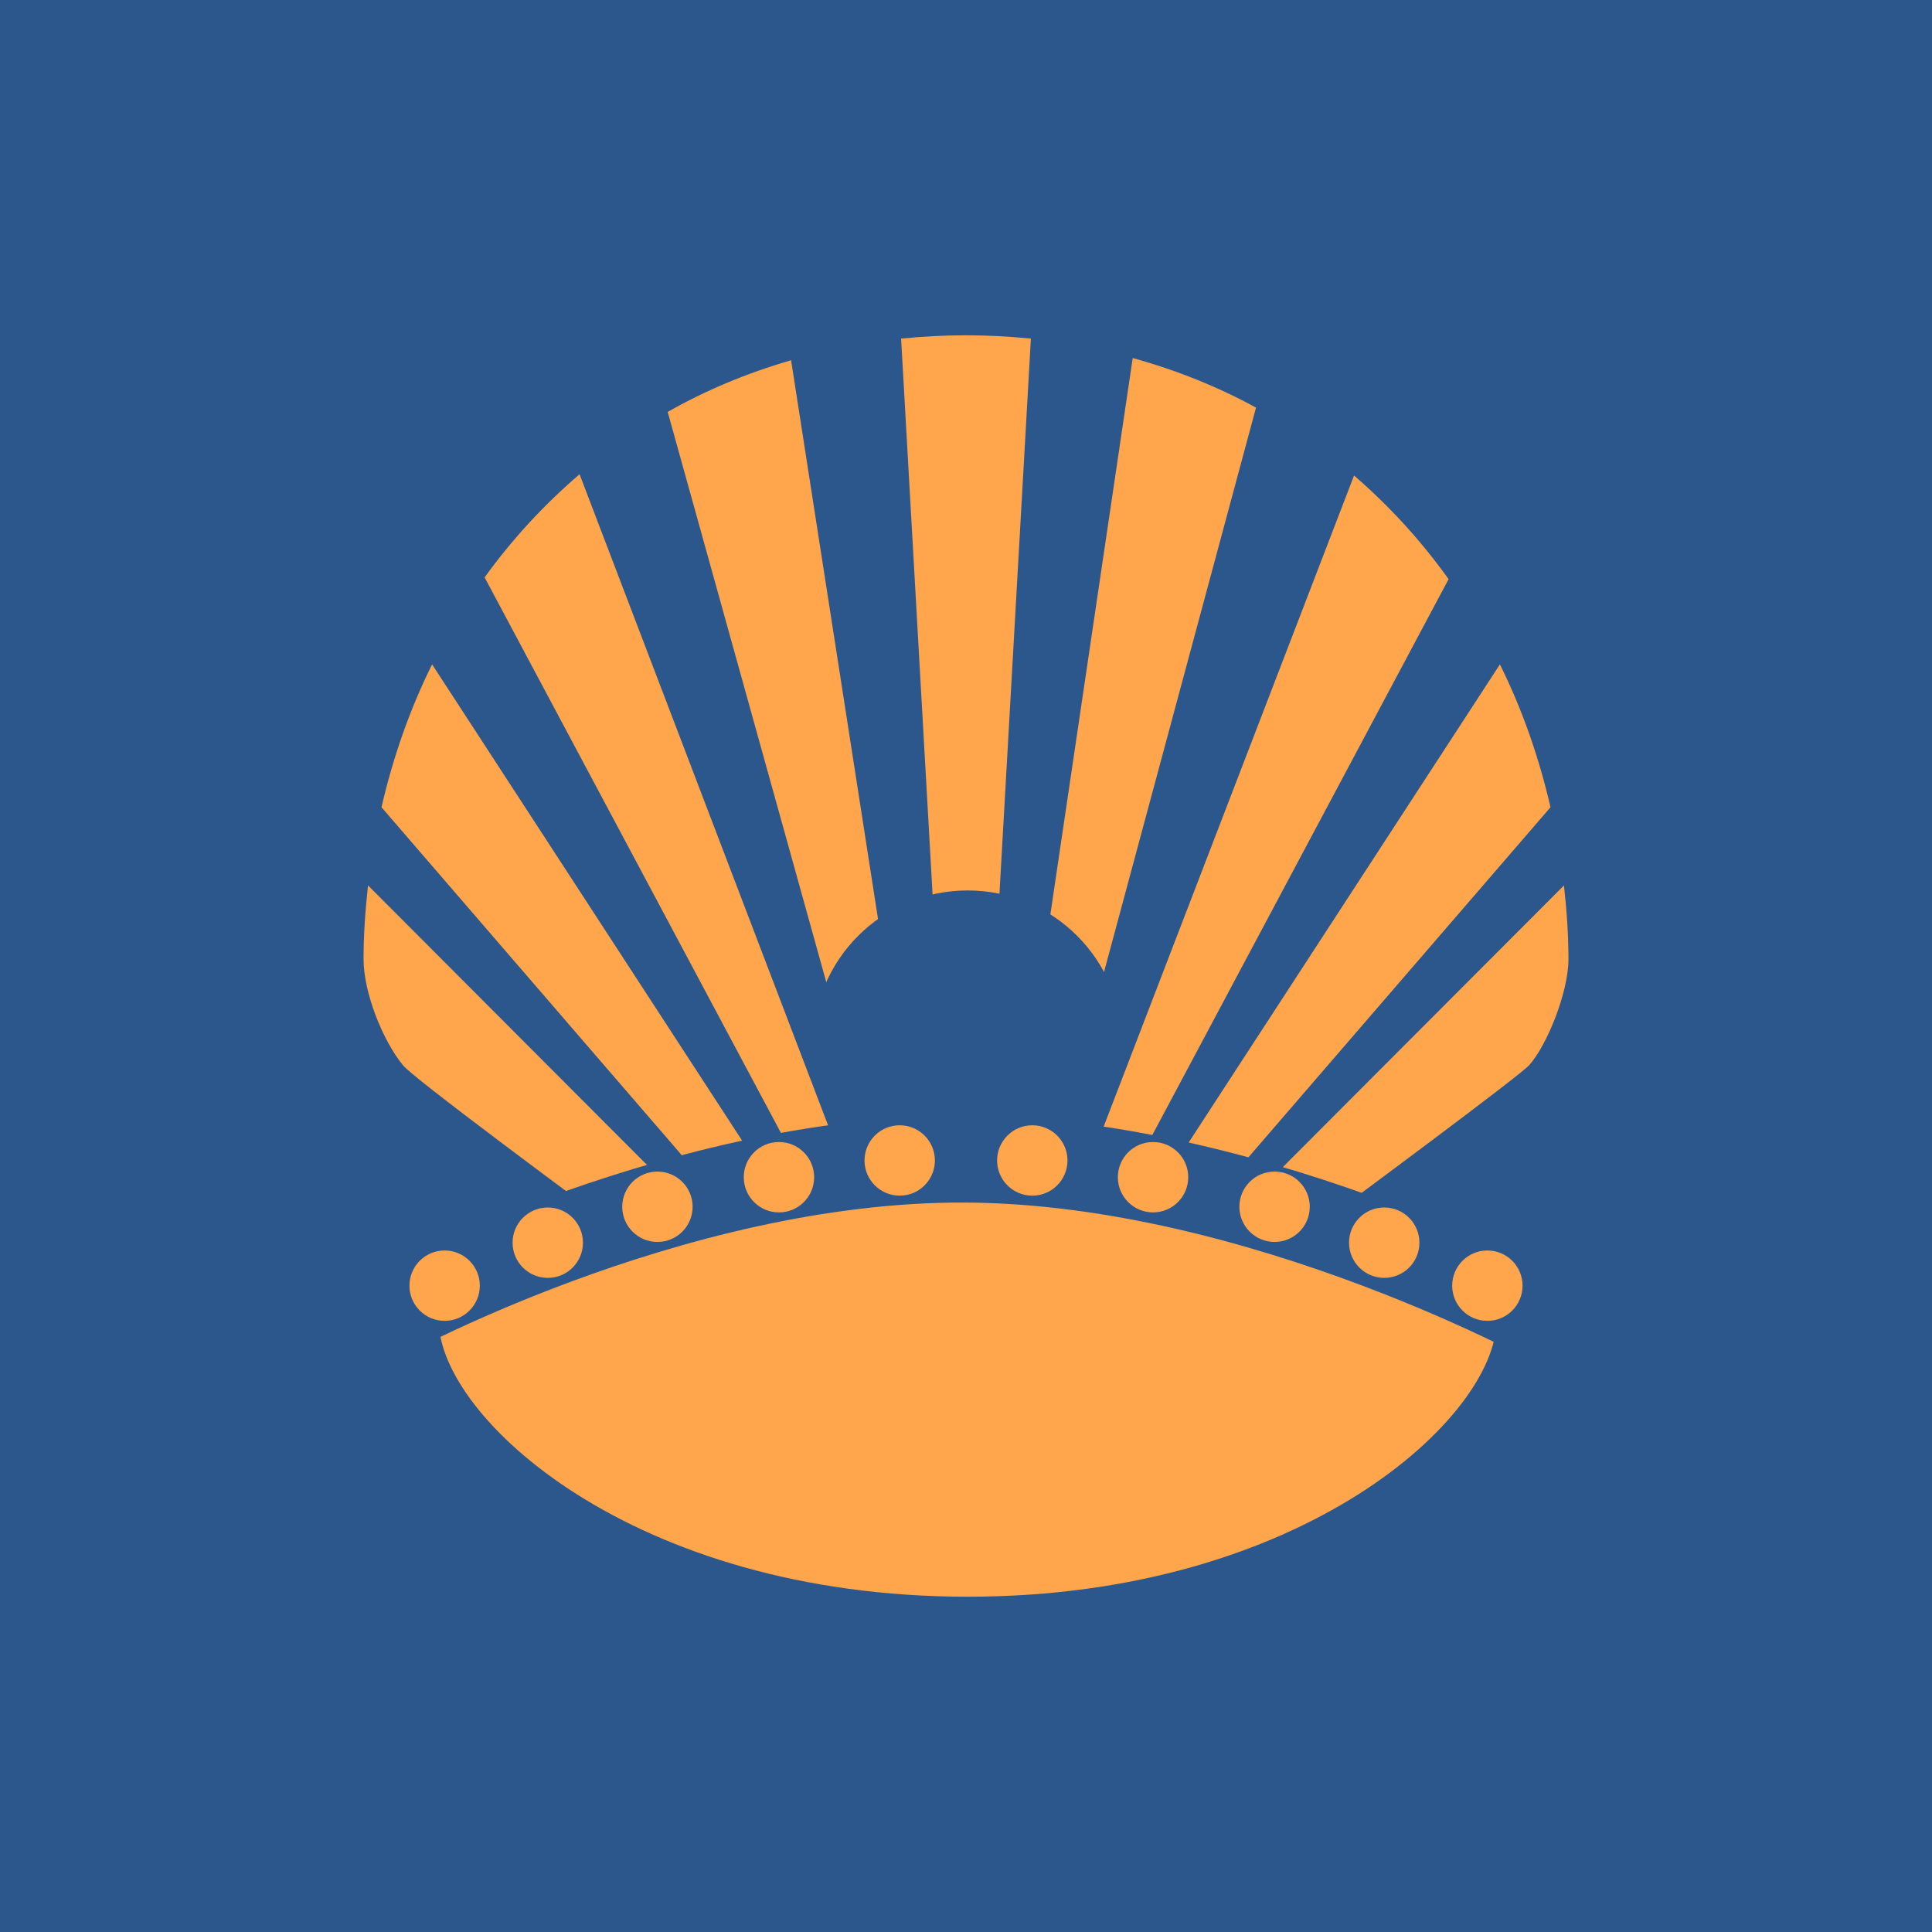
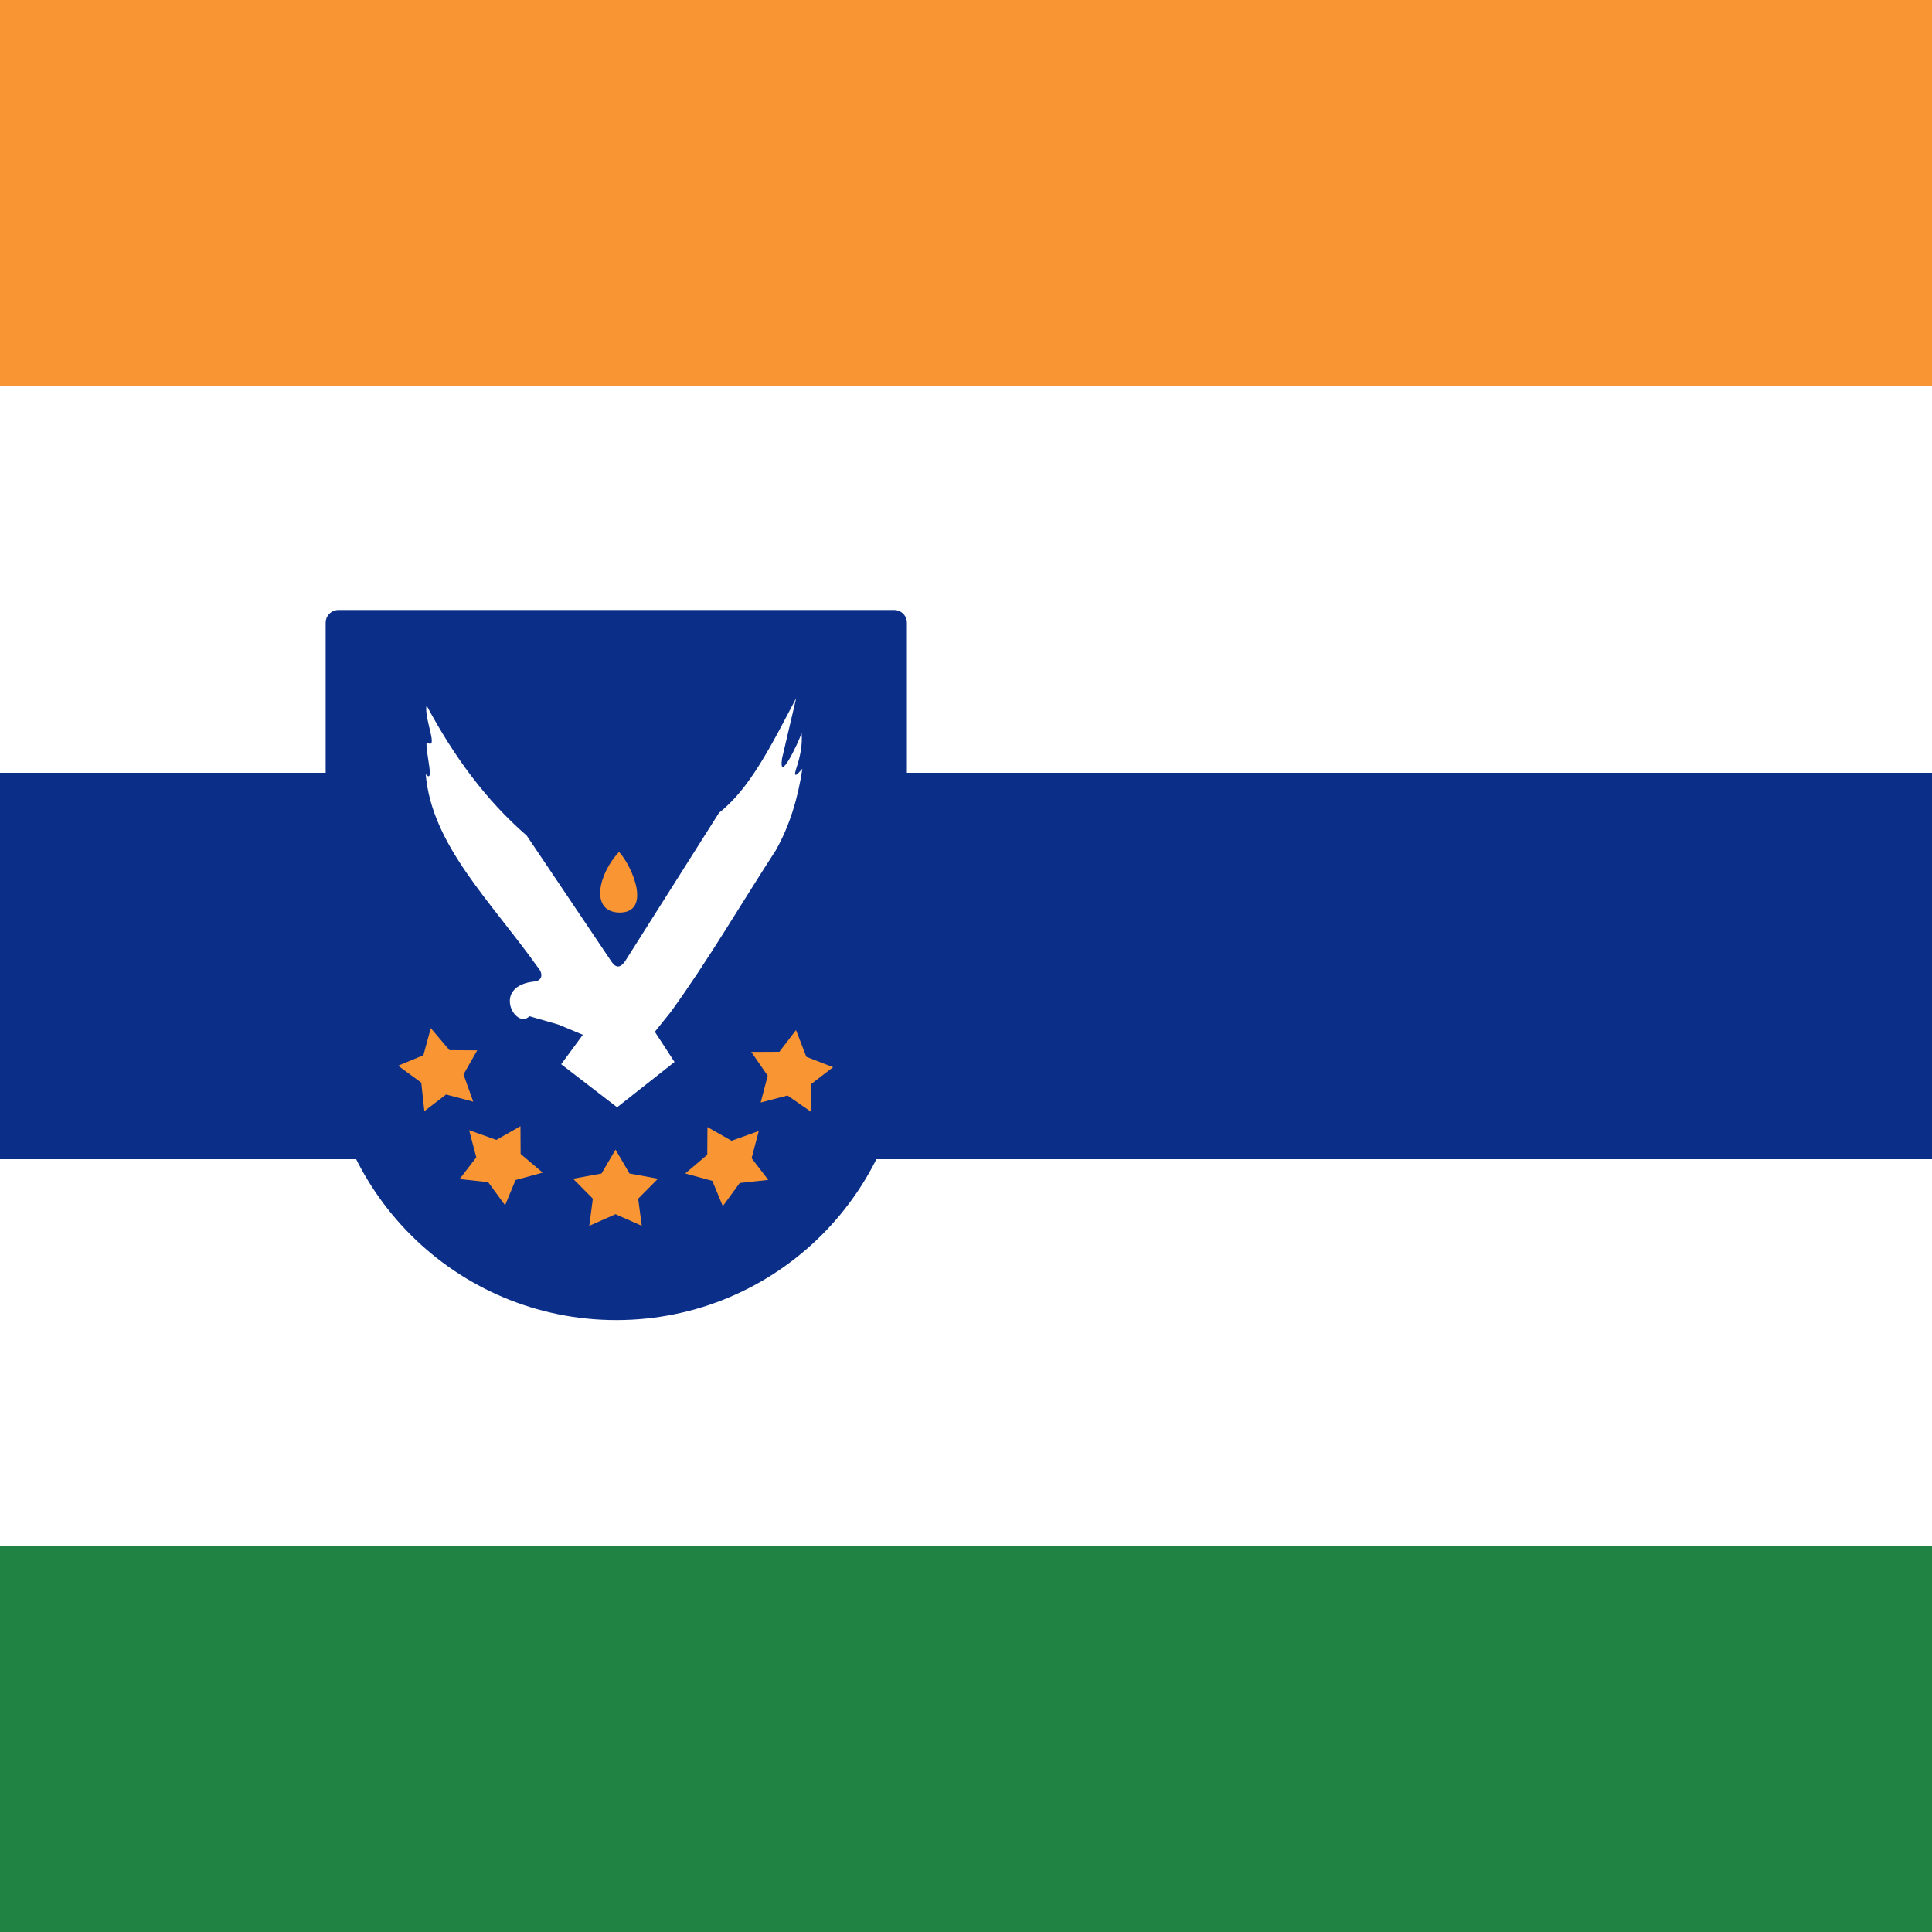
- <svg xmlns="http://www.w3.org/2000/svg" height="100%" stroke-miterlimit="10" style="fill-rule:nonzero;clip-rule:evenodd;stroke-linecap:round;stroke-linejoin:round;" version="1.1" viewBox="0 0 400 400" width="100%" xml:space="preserve">
-   <defs />
-   <clipPath id="ArtboardFrame">
-     <rect height="400" width="400" x="0" y="0" />
-   </clipPath>
-   <g clip-path="url(#ArtboardFrame)" id="Layer-2">
-     <g opacity="1">
-       <path d="M-2.84217e-14 400L400 400L400 8.52651e-14L-2.84217e-14 8.52651e-14L-2.84217e-14 400Z" fill="#2b578c" fill-rule="nonzero" opacity="1" stroke="none" />
-       <path d="M200 63.894C176.562 63.894 160.64 87.707 169.61 109.362L199.383 181.243C199.606 181.787 200.392 181.787 200.617 181.243L230.39 109.362C239.358 87.707 223.438 63.894 200 63.894ZM125.651 94.135C117.812 94.438 109.985 97.552 103.767 103.769C87.197 120.34 92.768 148.434 114.422 157.404L186.304 187.177C186.856 187.4 187.378 186.848 187.155 186.304L157.402 114.424C151.795 100.891 138.716 93.63 125.651 94.135ZM274.347 94.135C261.281 93.63 248.203 100.891 242.596 114.424L212.823 186.304C212.6 186.856 213.152 187.38 213.696 187.155L285.576 157.404C307.23 148.434 312.816 120.325 296.231 103.747C290.017 97.534 282.188 94.438 274.347 94.135ZM97.133 167.08C79.622 166.879 63.894 180.958 63.894 200C63.894 223.438 87.707 239.36 109.36 230.39L181.243 200.617C181.787 200.392 181.787 199.608 181.243 199.383L109.36 169.61C105.301 167.928 101.174 167.126 97.133 167.08ZM302.866 167.08C298.826 167.126 294.697 167.928 290.638 169.61L218.757 199.383C218.213 199.608 218.213 200.392 218.757 200.617L290.638 230.39C312.291 239.36 336.106 223.438 336.106 200C336.106 180.958 320.378 166.879 302.866 167.08ZM213.696 212.825C213.144 212.6 212.62 213.152 212.845 213.696L242.596 285.576C251.566 307.232 279.675 312.816 296.253 296.233C312.823 279.66 307.23 251.566 285.576 242.598L213.696 212.825ZM186.304 212.845L114.422 242.598C92.768 251.566 87.19 279.655 103.767 296.233C120.34 312.803 148.434 307.232 157.402 285.576L187.175 213.696C187.4 213.144 186.848 212.622 186.304 212.845ZM200 218.353C199.75 218.353 199.495 218.485 199.383 218.757L169.61 290.638C160.64 312.293 176.562 336.106 200 336.106C223.438 336.106 239.358 312.293 230.39 290.638L200.617 218.757C200.505 218.485 200.25 218.353 200 218.353Z" fill="#ffa54b" fill-rule="nonzero" opacity="0" stroke="none" />
+ <svg xmlns="http://www.w3.org/2000/svg" width="400" height="400" viewBox="0 0 400 400">
+   <g id="Group-copy">
+     <g id="Group">
+       <path id="Rectangle" fill="#f99633" fill-rule="evenodd" stroke="none" d="M 0 80 L 400 80 L 400 0 L 0 0 Z" />
+       <path id="Rectangle-copy" fill="#ffffff" fill-rule="evenodd" stroke="none" d="M 0 160 L 400 160 L 400 80 L 0 80 Z" />
+       <path id="Rectangle-copy-2" fill="#0b2f89" fill-rule="evenodd" stroke="none" d="M 0 319.92 L 400 319.92 L 400 160 L 0 160 Z" />
+       <path id="Rectangle-copy-3" fill="#ffffff" fill-rule="evenodd" stroke="none" d="M 0 320 L 400 320 L 400 240 L 0 240 Z" />
+       <path id="Rectangle-copy-4" fill="#218343" fill-rule="evenodd" stroke="none" d="M 0 400 L 400 400 L 400 320 L 0 320 Z" />
    </g>
-     <path d="M83.569 195.178C83.569 130.687 135.849 78.406 200.341 78.406C264.832 78.406 317.113 130.687 317.113 195.178C317.113 259.67 264.832 311.95 200.341 311.95C135.849 311.95 83.569 259.67 83.569 195.178Z" fill="#2b578c" fill-rule="nonzero" opacity="1" stroke="none" />
-     <path d="M138.237 85.285L200 307.362L163.786 74.584C154.674 77.236 146.109 80.798 138.237 85.285ZM78.983 167.131L200 307.362L89.46 137.551C84.832 146.872 81.367 156.811 78.983 167.131ZM75.269 198.587C75.269 205.426 79.17 215.359 83.446 220.566C87.721 225.774 200 307.362 200 307.362L76.197 183.318C75.643 188.362 75.269 193.448 75.269 198.587ZM100.333 119.542L198.101 302.827L119.992 98.188C112.598 104.524 106.008 111.676 100.333 119.542ZM280.341 98.453L200 307.362L299.917 119.909C294.269 112.016 287.714 104.817 280.341 98.453ZM310.539 137.551L200 307.362L321.017 167.131C318.633 156.811 315.168 146.872 310.539 137.551ZM324.731 198.587C324.731 193.448 324.357 188.362 323.803 183.318L200 307.362C200 307.362 312.902 224.652 316.596 220.539C320.289 216.426 324.731 205.426 324.731 198.587ZM234.516 74.129L200 307.362L260.044 84.394C252.151 80.077 243.614 76.644 234.516 74.129ZM200 69.418C195.413 69.418 190.943 69.669 186.564 70.104L200 307.362L213.436 70.104C209.057 69.669 204.587 69.418 200 69.418Z" fill="#ffa54b" fill-rule="nonzero" opacity="1" stroke="none" />
-     <path d="M200.341 330.583C130.77 330.583 90.854 293.2 90.854 273.47C90.854 253.74 149.181 243.674 200.341 243.674C251.5 243.674 309.827 253.74 309.827 273.47C309.827 293.2 269.911 330.583 200.341 330.583Z" fill="#ffa54b" fill-rule="nonzero" opacity="1" stroke="none" />
-     <path d="M76.987 273.911C76.987 273.911 138.192 239.685 199.869 239.976C261.546 240.267 323.695 275.074 323.695 275.074" fill="none" opacity="1" stroke="#2b578c" stroke-linecap="butt" stroke-linejoin="miter" stroke-width="18" />
-     <path d="M168.292 216.409C168.292 198.708 182.64 184.36 200.341 184.36C218.041 184.36 232.39 198.708 232.39 216.409C232.39 234.109 218.041 248.458 200.341 248.458C182.64 248.458 168.292 234.109 168.292 216.409Z" fill="#2b578c" fill-rule="nonzero" opacity="1" stroke="none" />
-     <g opacity="1">
-       <path d="M84.77 266.184C84.77 262.16 88.032 258.898 92.056 258.898C96.08 258.898 99.342 262.16 99.342 266.184C99.342 270.208 96.08 273.47 92.056 273.47C88.032 273.47 84.77 270.208 84.77 266.184Z" fill="#ffa54b" fill-rule="nonzero" opacity="1" stroke="none" />
-       <path d="M106.124 257.285C106.124 253.261 109.386 249.999 113.41 249.999C117.434 249.999 120.696 253.261 120.696 257.285C120.696 261.309 117.434 264.571 113.41 264.571C109.386 264.571 106.124 261.309 106.124 257.285Z" fill="#ffa54b" fill-rule="nonzero" opacity="1" stroke="none" />
-       <path d="M128.827 249.848C128.827 245.824 132.089 242.562 136.113 242.562C140.137 242.562 143.399 245.824 143.399 249.848C143.399 253.872 140.137 257.134 136.113 257.134C132.089 257.134 128.827 253.872 128.827 249.848Z" fill="#ffa54b" fill-rule="nonzero" opacity="1" stroke="none" />
-       <path d="M153.988 243.73C153.988 239.706 157.25 236.444 161.274 236.444C165.298 236.444 168.56 239.706 168.56 243.73C168.56 247.754 165.298 251.016 161.274 251.016C157.25 251.016 153.988 247.754 153.988 243.73Z" fill="#ffa54b" fill-rule="nonzero" opacity="1" stroke="none" />
-       <path d="M178.988 240.263C178.988 236.239 182.25 232.977 186.274 232.977C190.298 232.977 193.56 236.239 193.56 240.263C193.56 244.287 190.298 247.549 186.274 247.549C182.25 247.549 178.988 244.287 178.988 240.263Z" fill="#ffa54b" fill-rule="nonzero" opacity="1" stroke="none" />
-     </g>
-     <g opacity="1">
-       <path d="M315.23 266.184C315.23 262.16 311.968 258.898 307.944 258.898C303.92 258.898 300.658 262.16 300.658 266.184C300.658 270.208 303.92 273.47 307.944 273.47C311.968 273.47 315.23 270.208 315.23 266.184Z" fill="#ffa54b" fill-rule="nonzero" opacity="1" stroke="none" />
-       <path d="M293.876 257.285C293.876 253.261 290.614 249.999 286.59 249.999C282.566 249.999 279.304 253.261 279.304 257.285C279.304 261.309 282.566 264.571 286.59 264.571C290.614 264.571 293.876 261.309 293.876 257.285Z" fill="#ffa54b" fill-rule="nonzero" opacity="1" stroke="none" />
-       <path d="M271.173 249.848C271.173 245.824 267.911 242.562 263.887 242.562C259.863 242.562 256.601 245.824 256.601 249.848C256.601 253.872 259.863 257.134 263.887 257.134C267.911 257.134 271.173 253.872 271.173 249.848Z" fill="#ffa54b" fill-rule="nonzero" opacity="1" stroke="none" />
-       <path d="M246.012 243.73C246.012 239.706 242.75 236.444 238.726 236.444C234.702 236.444 231.44 239.706 231.44 243.73C231.44 247.754 234.702 251.016 238.726 251.016C242.75 251.016 246.012 247.754 246.012 243.73Z" fill="#ffa54b" fill-rule="nonzero" opacity="1" stroke="none" />
-       <path d="M221.012 240.263C221.012 236.239 217.75 232.977 213.726 232.977C209.702 232.977 206.44 236.239 206.44 240.263C206.44 244.287 209.702 247.549 213.726 247.549C217.75 247.549 221.012 244.287 221.012 240.263Z" fill="#ffa54b" fill-rule="nonzero" opacity="1" stroke="none" />
+     <g id="g1">
+       <path id="Path-copy-7" fill="#0b2f89" stroke="none" d="M 185.529 128.929 L 70.461 128.929 L 70.461 212.908 C 70.463 212.983 70.461 213.061 70.461 213.136 C 70.461 244.912 96.22 270.671 127.995 270.671 C 159.77 270.671 185.529 244.912 185.529 213.136 C 185.529 213.059 185.527 212.983 185.527 212.908 L 185.527 128.929 L 185.529 128.929 Z" />
+       <g id="g2">
+         <path id="path2106-copy" fill="#ffffff" fill-rule="evenodd" stroke="none" d="M 115.675 212.143 L 109.607 210.396 C 106.733 213.351 101.539 203.976 110.891 203.185 C 112.349 202.851 112.471 201.48 111.258 200.149 C 101.52 186.487 89.4 174.974 88.137 160.295 C 90.063 162.426 88.094 155.91 88.32 153.653 C 91.042 155.597 87.698 148.621 88.32 146.062 C 93.915 156.516 100.52 165.594 109.055 173.011 C 114.927 181.74 120.799 190.471 126.671 199.201 C 127.656 200.595 128.56 200.245 129.423 199.011 C 135.907 188.764 142.39 178.515 148.875 168.267 C 155.236 163.317 159.701 154.303 164.839 144.545 C 163.861 148.72 162.882 152.895 161.904 157.07 C 161.186 162.409 165.304 153.756 165.962 151.779 C 166.178 154.183 165.658 156.754 164.839 159.158 C 164.148 161.41 165.186 160.181 166.124 159.158 C 165.207 165.262 163.494 170.955 160.619 176.048 C 153.381 187.189 146.694 198.711 138.906 209.472 L 135.579 213.619 L 139.652 219.871 L 127.766 229.248 L 116.186 220.334 L 120.671 214.239 L 115.675 212.146" />
+         <path id="path2108-copy" fill="#f99633" fill-rule="evenodd" stroke="none" d="M 128.165 176.378 C 123.838 180.985 122.122 188.804 128.232 188.938 C 134.927 188.969 131.019 179.49 128.165 176.378 Z" />
+         <g id="g3">
+           <path id="Star" fill="#f99633" fill-rule="evenodd" stroke="none" d="M 127.436 238.017 L 124.536 242.97 L 118.646 244.042 L 122.743 248.175 L 122.004 253.79 L 127.436 251.391 L 132.869 253.79 L 132.129 248.175 L 136.226 244.042 L 130.337 242.97 Z" />
+           <path id="Star-copy" fill="#f99633" fill-rule="evenodd" stroke="none" d="M 146.468 233.343 L 146.433 239.083 L 141.868 242.956 L 147.483 244.486 L 149.65 249.719 L 153.155 244.926 L 159.059 244.287 L 155.611 239.793 L 157.093 234.165 L 151.456 236.182 Z" />
+           <path id="Star-copy-2" fill="#f99633" fill-rule="evenodd" stroke="none" d="M 107.754 233.168 L 102.765 236.008 L 97.129 233.991 L 98.611 239.619 L 95.162 244.112 L 101.066 244.751 L 104.572 249.545 L 106.739 244.312 L 112.354 242.781 L 107.789 238.908 Z" />
+           <path id="Star-copy-3" fill="#f99633" fill-rule="evenodd" stroke="none" d="M 98.802 217.462 L 93.062 217.427 L 89.189 212.862 L 87.658 218.477 L 82.425 220.644 L 87.219 224.149 L 87.858 230.054 L 92.351 226.605 L 97.979 228.087 L 95.962 222.451 Z" />
+           <path id="Star-copy-4" fill="#f99633" fill-rule="evenodd" stroke="none" d="M 157.492 228.262 L 163.046 226.81 L 167.968 230.217 L 167.993 224.397 L 172.487 220.95 L 166.95 218.805 L 164.804 213.267 L 161.357 217.761 L 155.537 217.786 L 158.944 222.708 Z" />
+         </g>
+       </g>
+       <path id="Path-copy-5" fill="none" stroke="#0b2f89" stroke-width="5.272" stroke-linecap="round" stroke-linejoin="round" d="M 185.129 128.929 L 70.06 128.929 L 70.06 212.908 C 70.063 212.983 70.06 213.061 70.06 213.136 C 70.06 244.912 95.819 270.671 127.595 270.671 C 159.37 270.671 185.129 244.912 185.129 213.136 C 185.129 213.059 185.127 212.983 185.127 212.908 L 185.127 128.929 L 185.129 128.929 Z" />
    </g>
  </g>
</svg>
